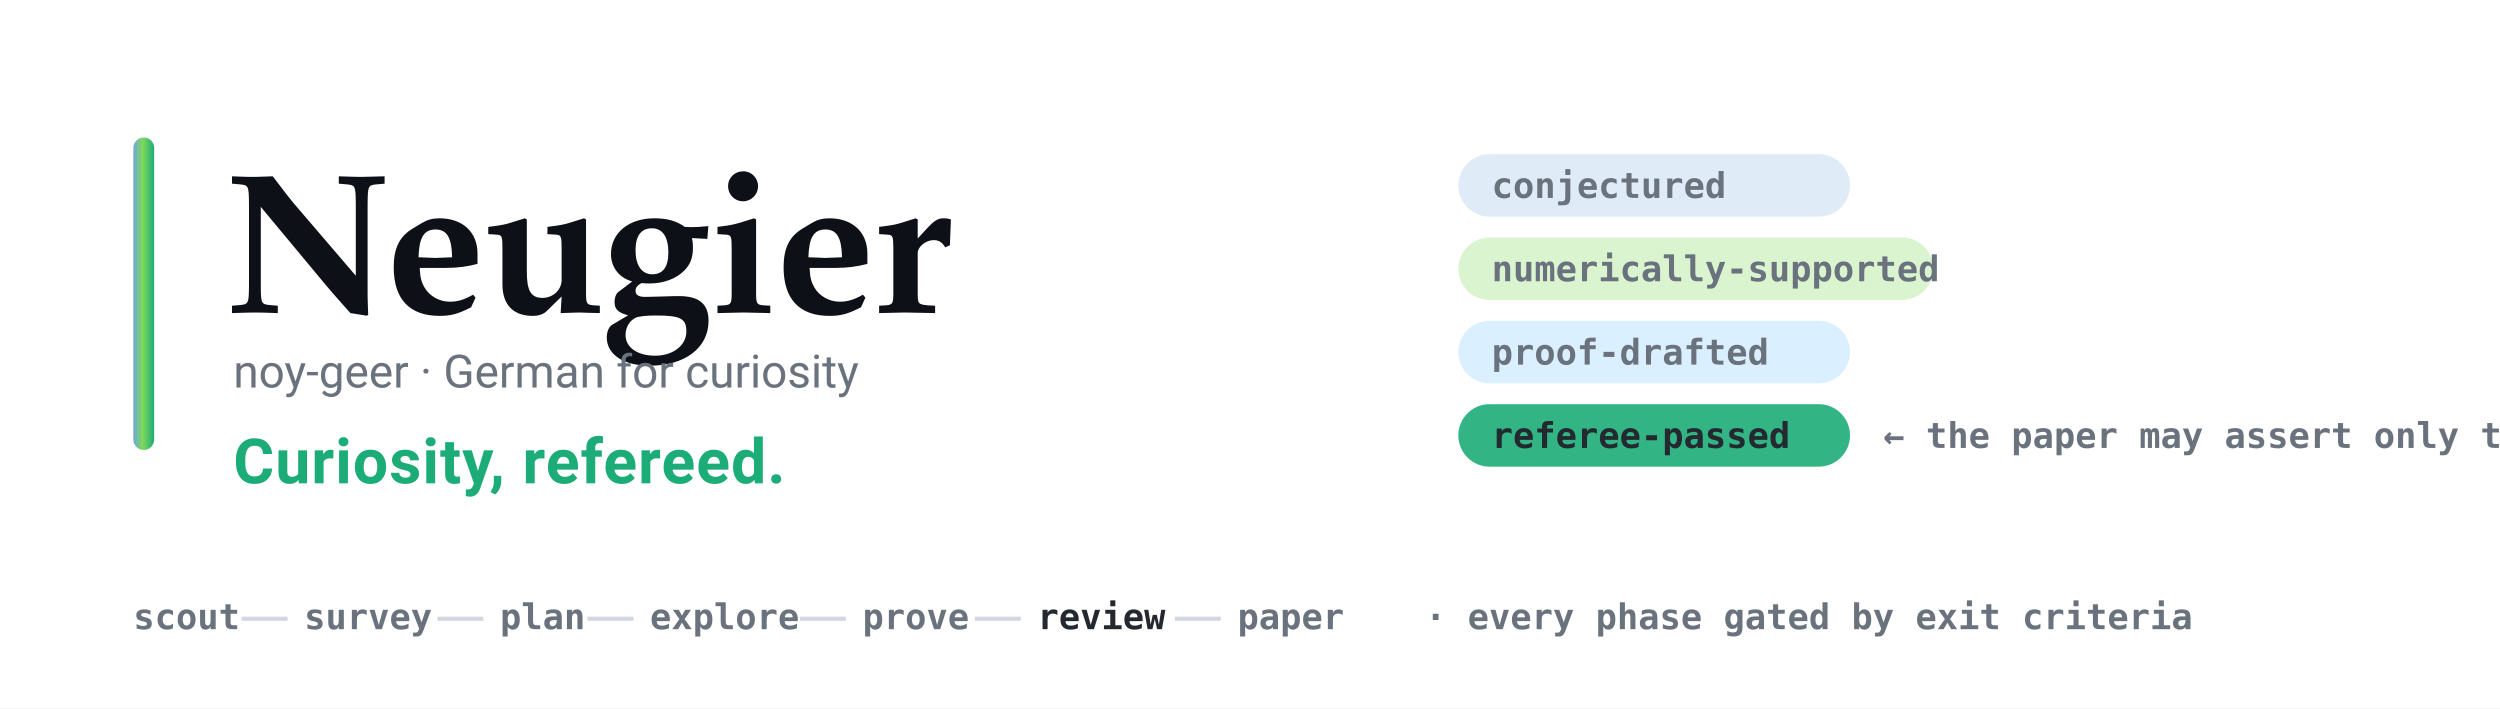
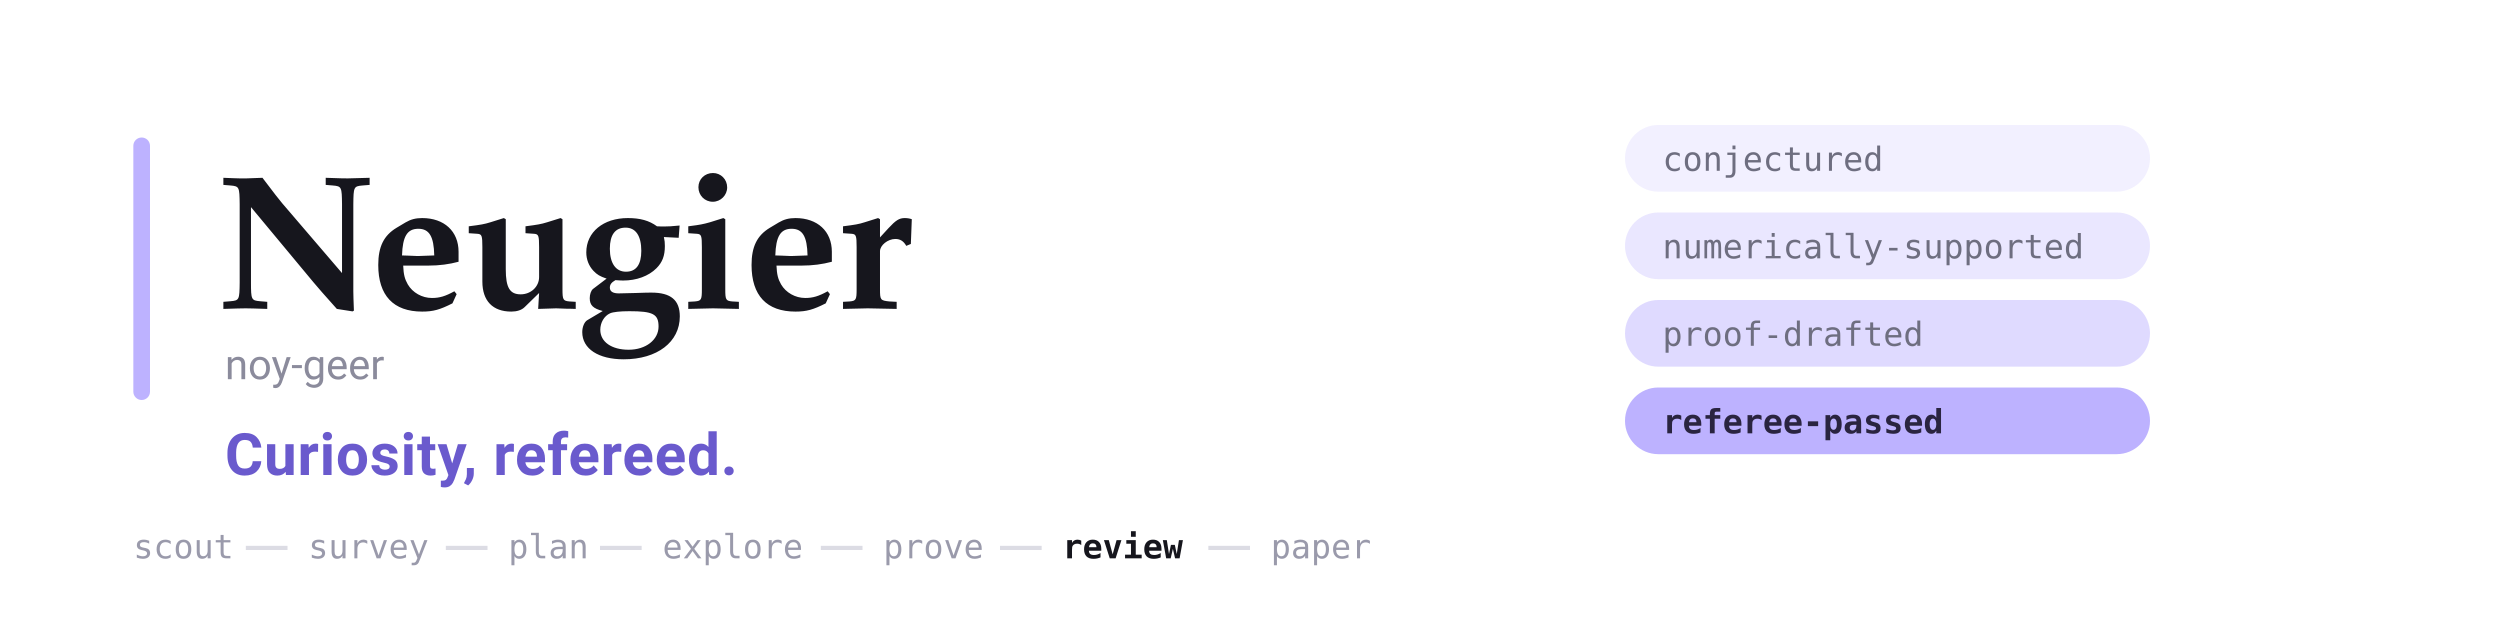
- <svg xmlns="http://www.w3.org/2000/svg" viewBox="0 0 1200 340" width="1200" height="340" role="img" aria-label="Neugier — curiosity, refereed. A mathematical research harness for Claude Code.">
+ <svg xmlns="http://www.w3.org/2000/svg" viewBox="0 0 1200 300" width="1200" height="300" role="img" aria-label="Neugier — curiosity, refereed. A mathematical research harness for Claude Code.">
  <defs>
-     <linearGradient id="ladder" x1="0" y1="0" x2="1" y2="0">
-       <stop offset="0%" stop-color="#6FA8DC" />
-       <stop offset="45%" stop-color="#7ED957" />
-       <stop offset="100%" stop-color="#1CAC78" />
-     </linearGradient>
    <style>
-       .wordmark { font: 700 96px "Iowan Old Style", "Palatino Linotype", Palatino, Georgia, "Times New Roman", serif; fill: #0d1117; letter-spacing: -1px; }
-       .pron     { font: 400 22px ui-sans-serif, -apple-system, "Segoe UI", Roboto, Helvetica, Arial, sans-serif; fill: #6a737d; }
-       .tag      { font: 600 30px ui-sans-serif, -apple-system, "Segoe UI", Roboto, Helvetica, Arial, sans-serif; fill: #1CAC78; letter-spacing: 0.5px; }
-       .chip     { font: 600 17px ui-monospace, SFMono-Regular, "SF Mono", Menlo, Consolas, monospace; fill: #24292f; }
-       .chipmut  { font: 600 17px ui-monospace, SFMono-Regular, "SF Mono", Menlo, Consolas, monospace; fill: #6a737d; }
-       .arrow    { stroke: #d0d7de; stroke-width: 2; fill: none; }
+       .wordmark { font: 700 92px "Iowan Old Style", "Palatino Linotype", Palatino, Georgia, "Times New Roman", serif; fill: #16161d; letter-spacing: -1px; }
+       .pron     { font: 400 20px ui-sans-serif, -apple-system, "Segoe UI", Roboto, Helvetica, Arial, sans-serif; fill: #8b8b9c; }
+       .tag      { font: 600 28px ui-sans-serif, -apple-system, "Segoe UI", Roboto, Helvetica, Arial, sans-serif; fill: #6a5acd; letter-spacing: 0.4px; }
+       .chip     { font: 500 16px ui-monospace, SFMono-Regular, "SF Mono", Menlo, Consolas, monospace; fill: #6e6e80; }
+       .chipon   { font: 600 16px ui-monospace, SFMono-Regular, "SF Mono", Menlo, Consolas, monospace; fill: #2a2440; }
+       .step     { font: 500 16px ui-monospace, SFMono-Regular, "SF Mono", Menlo, Consolas, monospace; fill: #9a9aab; }
+       .stepon   { font: 700 16px ui-monospace, SFMono-Regular, "SF Mono", Menlo, Consolas, monospace; fill: #16161d; }
+       .rule     { stroke: #dcdce4; stroke-width: 2; }
    </style>
  </defs>
-   <rect width="1200" height="340" fill="#ffffff" />
-   <rect x="64" y="66" width="10" height="150" rx="5" fill="url(#ladder)" />
-   <text class="wordmark" x="108" y="150">Neugier</text>
-   <text class="pron" x="112" y="186">noy-geer · German for curiosity</text>
-   <text class="tag" x="112" y="232">Curiosity, refereed.</text>
-   <g transform="translate(700,74)">
-     <rect x="0" y="0" width="188" height="30" rx="15" fill="#6FA8DC" opacity="0.22" />
-     <text class="chipmut" x="16" y="21">conjectured</text>
-     <rect x="0" y="40" width="228" height="30" rx="15" fill="#7ED957" opacity="0.28" />
-     <text class="chipmut" x="16" y="61">numerically-supported</text>
-     <rect x="0" y="80" width="188" height="30" rx="15" fill="#A3D6FF" opacity="0.40" />
-     <text class="chipmut" x="16" y="101">proof-drafted</text>
-     <rect x="0" y="120" width="188" height="30" rx="15" fill="#1CAC78" opacity="0.90" />
-     <text class="chip" x="16" y="141" fill="#ffffff">referee-passed</text>
-     <text class="chipmut" x="204" y="141">← the paper may assert only this</text>
+   <rect width="1200" height="300" fill="#ffffff" />
+   <rect x="64" y="66" width="8" height="126" rx="4" fill="#BDB2FF" />
+   <text class="wordmark" x="104" y="148">Neugier</text>
+   <text class="pron" x="108" y="182">noy-geer</text>
+   <text class="tag" x="108" y="228">Curiosity, refereed.</text>
+   <g transform="translate(780,60)">
+     <rect x="0" y="0" width="252" height="32" rx="16" fill="#BDB2FF" opacity="0.20" />
+     <text class="chip" x="18" y="22">conjectured</text>
+     <rect x="0" y="42" width="252" height="32" rx="16" fill="#BDB2FF" opacity="0.32" />
+     <text class="chip" x="18" y="64">numerically-supported</text>
+     <rect x="0" y="84" width="252" height="32" rx="16" fill="#BDB2FF" opacity="0.48" />
+     <text class="chip" x="18" y="106">proof-drafted</text>
+     <rect x="0" y="126" width="252" height="32" rx="16" fill="#BDB2FF" />
+     <text class="chipon" x="18" y="148">referee-passed</text>
  </g>
-   <g transform="translate(64,286)">
-     <text class="chipmut" x="0" y="16">scout</text>
-     <path class="arrow" d="M52 11 h22" />
-     <text class="chipmut" x="82" y="16">survey</text>
-     <path class="arrow" d="M146 11 h22" />
-     <text class="chipmut" x="176" y="16">plan</text>
-     <path class="arrow" d="M218 11 h22" />
-     <text class="chipmut" x="248" y="16">explore</text>
-     <path class="arrow" d="M320 11 h22" />
-     <text class="chipmut" x="350" y="16">prove</text>
-     <path class="arrow" d="M404 11 h22" />
-     <text class="chip" x="434" y="16">review</text>
-     <path class="arrow" d="M500 11 h22" />
-     <text class="chipmut" x="530" y="16">paper</text>
-     <text class="chipmut" x="620" y="16" fill="#8b949e">· every phase gated by exit criteria</text>
+   <g transform="translate(64,262)">
+     <text class="step" x="0" y="6">scout</text>
+     <path class="rule" d="M54 1 h20" />
+     <text class="step" x="84" y="6">survey</text>
+     <path class="rule" d="M150 1 h20" />
+     <text class="step" x="180" y="6">plan</text>
+     <path class="rule" d="M224 1 h20" />
+     <text class="step" x="254" y="6">explore</text>
+     <path class="rule" d="M330 1 h20" />
+     <text class="step" x="360" y="6">prove</text>
+     <path class="rule" d="M416 1 h20" />
+     <text class="stepon" x="446" y="6">review</text>
+     <path class="rule" d="M516 1 h20" />
+     <text class="step" x="546" y="6">paper</text>
  </g>
</svg>
